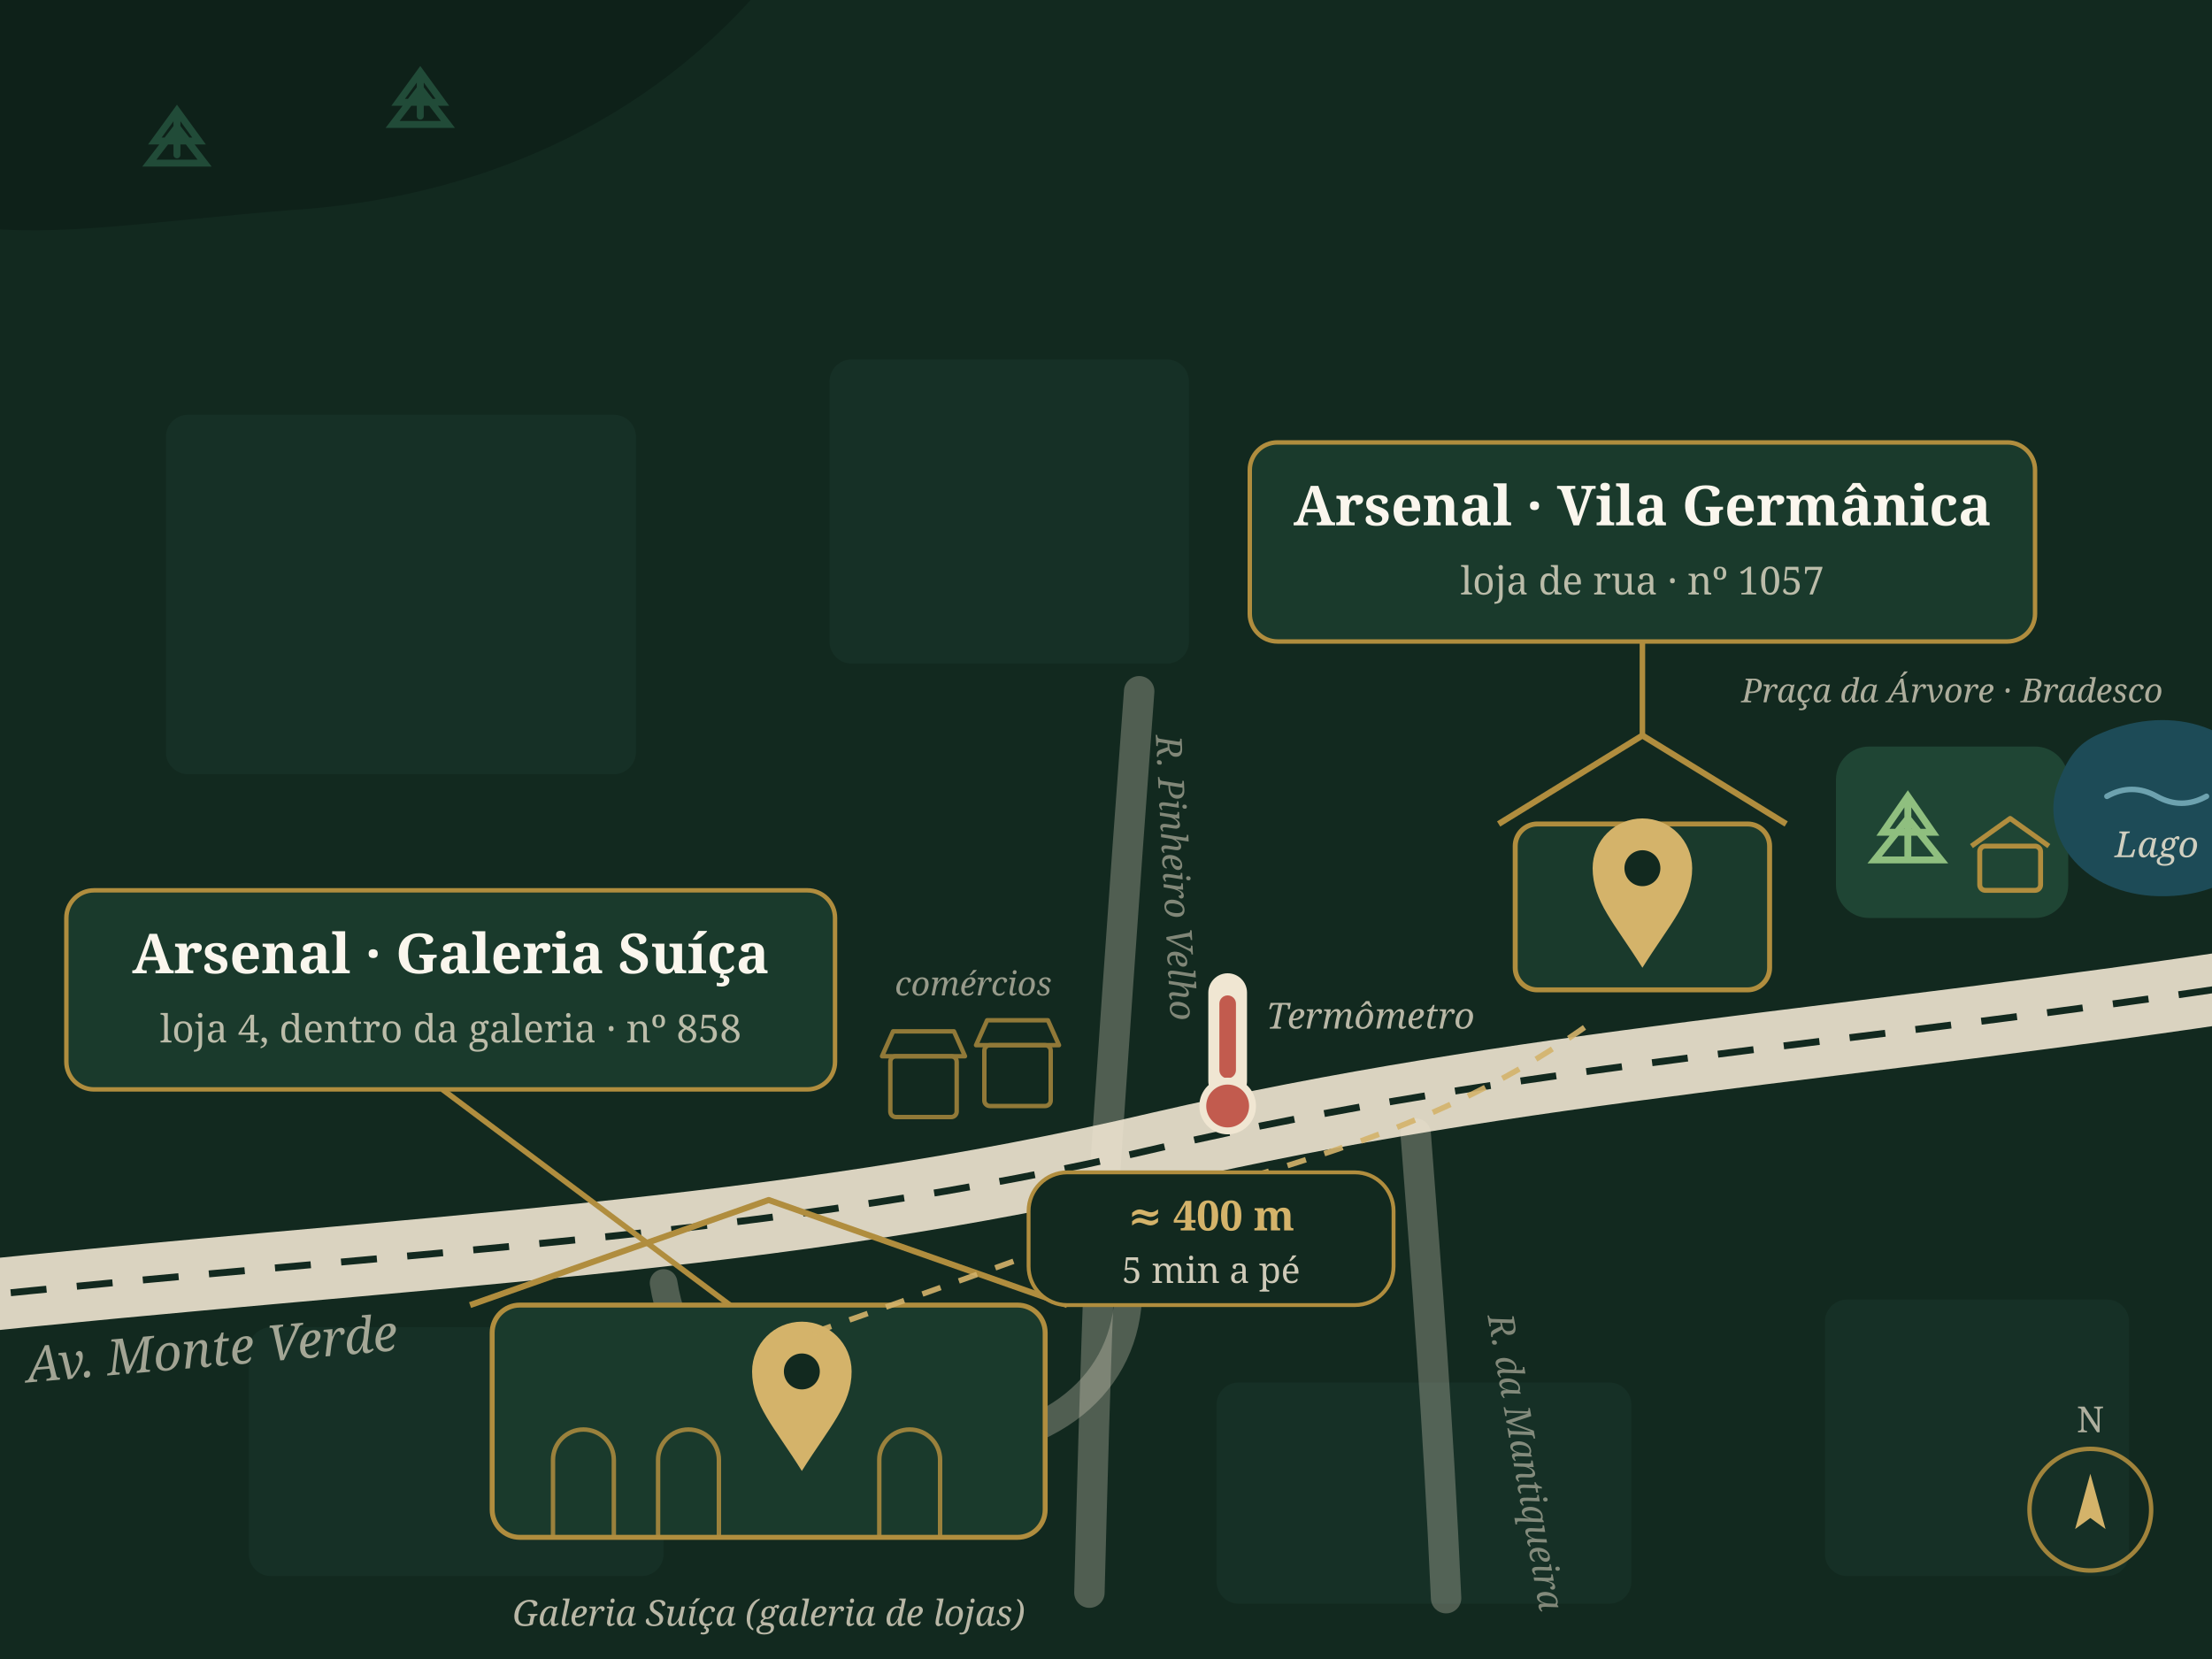
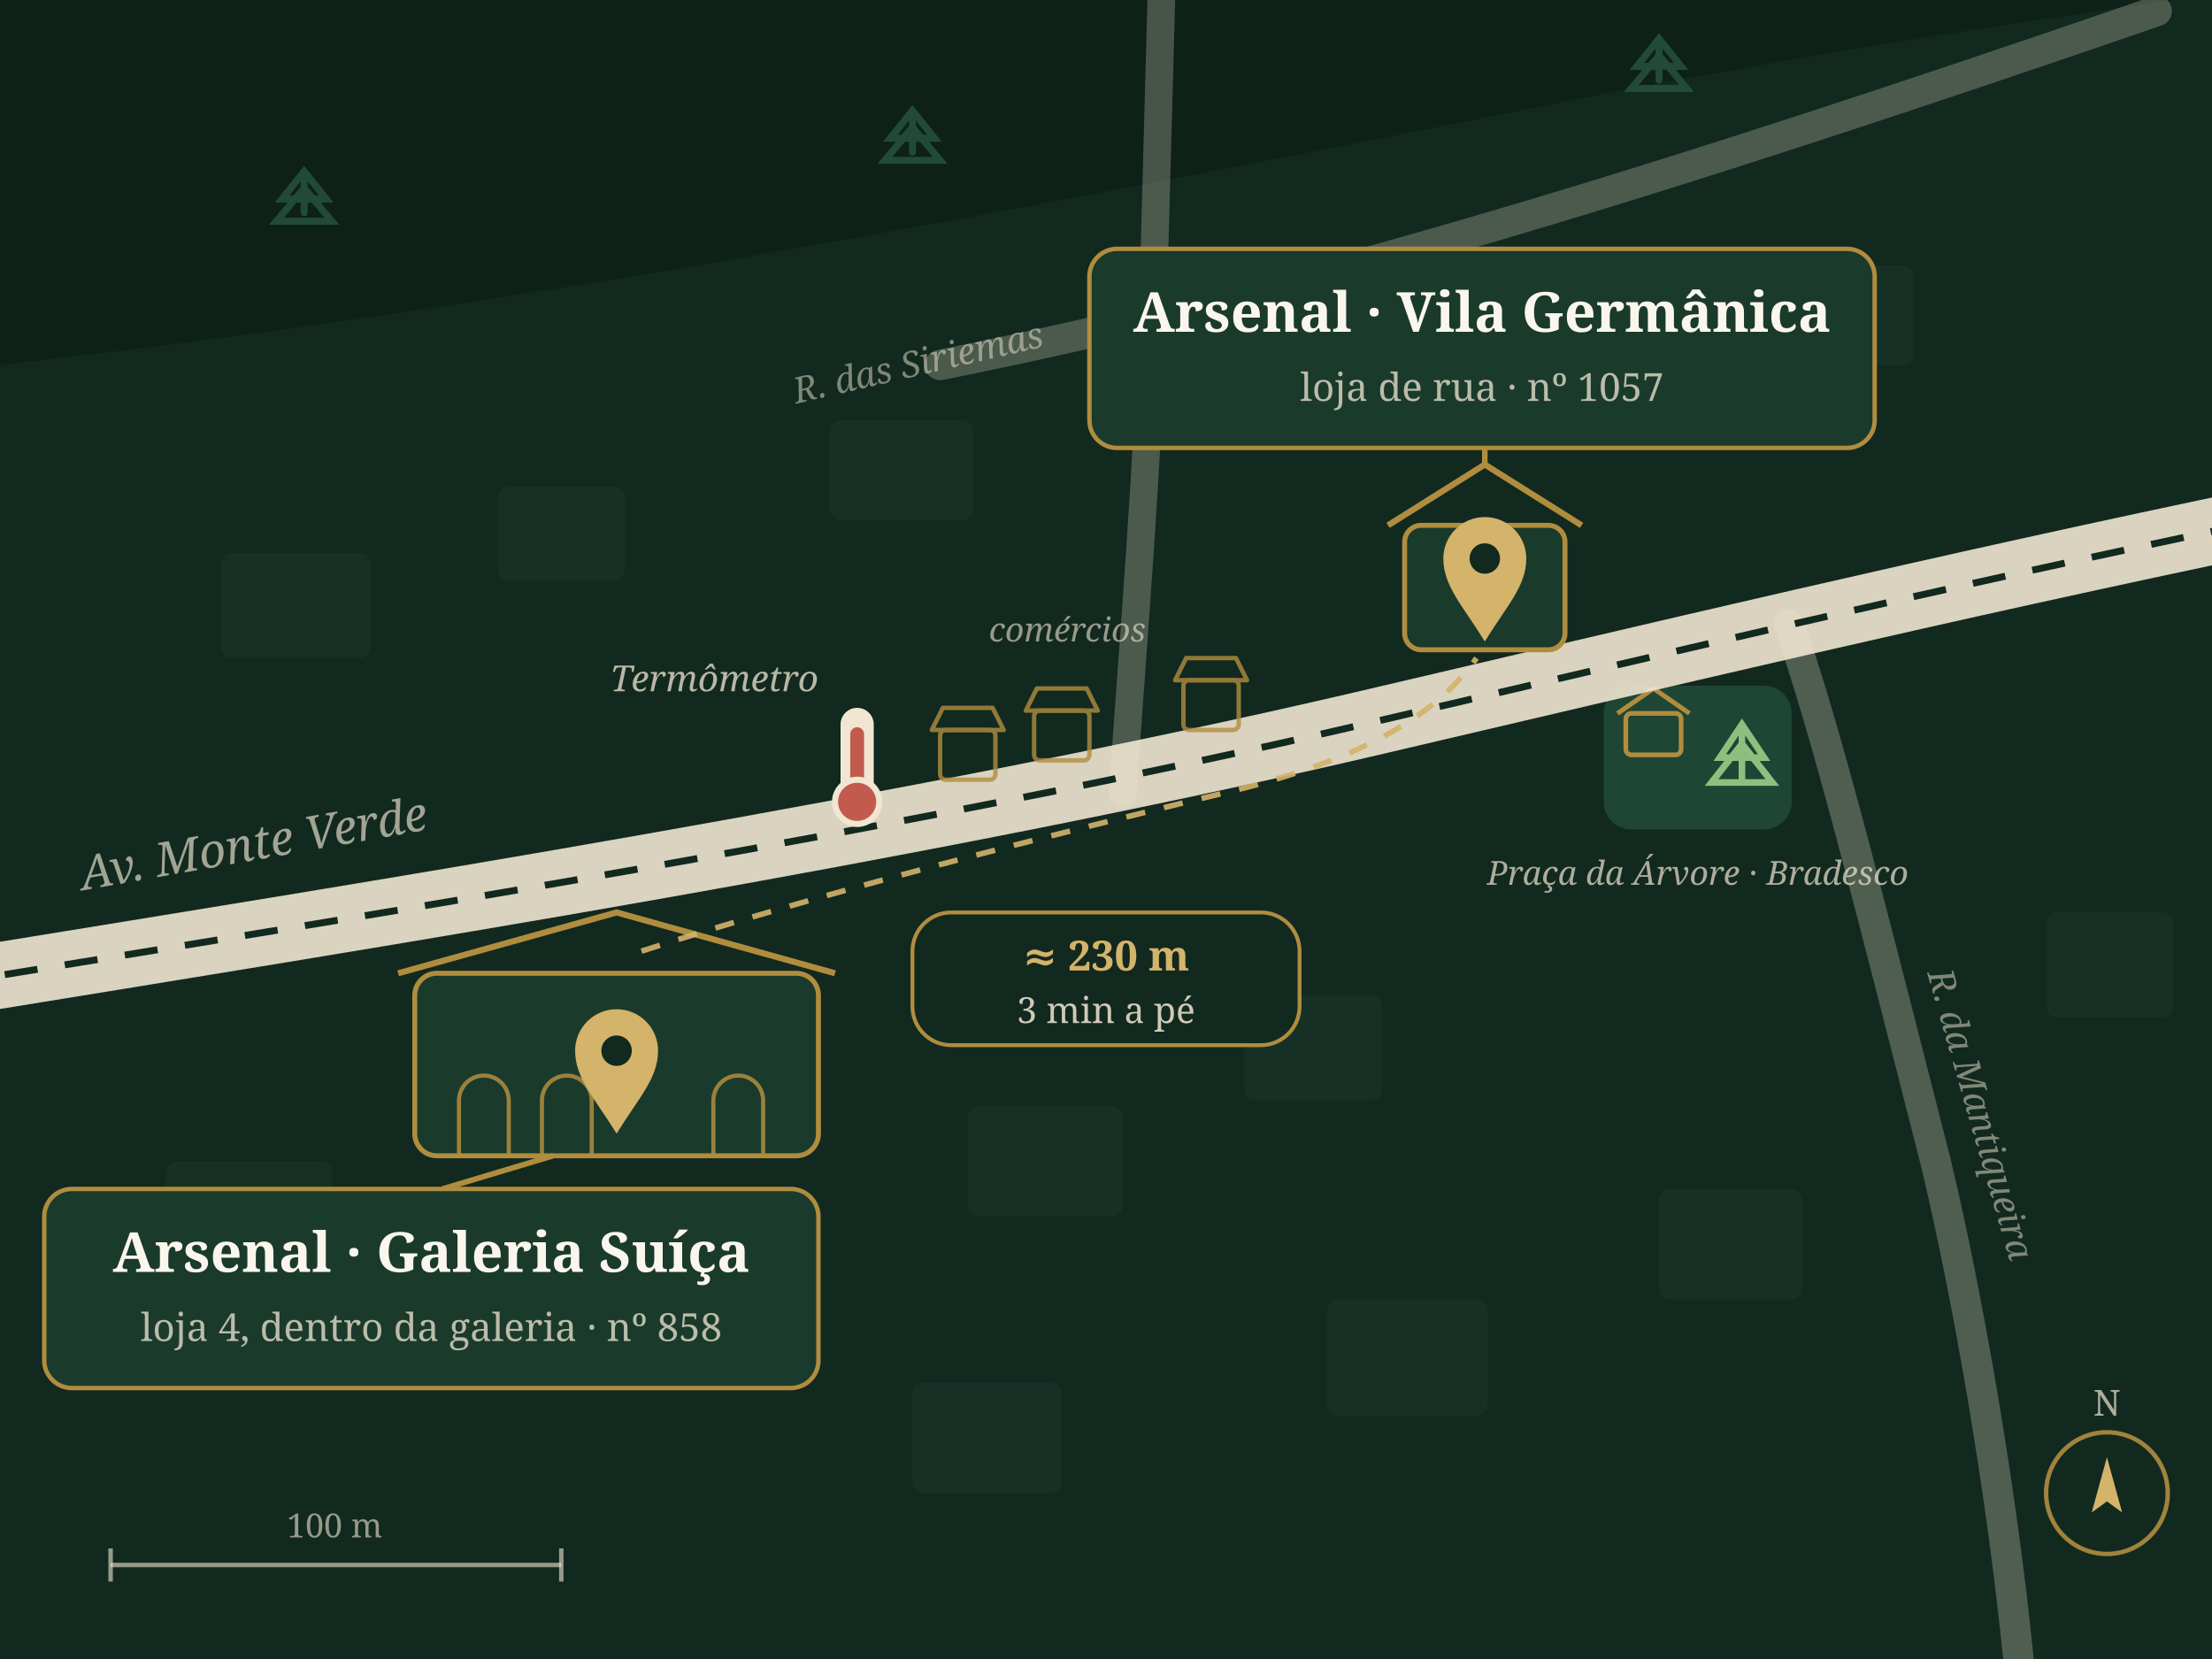
- <svg xmlns="http://www.w3.org/2000/svg" viewBox="0 0 800 600" role="img" aria-label="Mapa ilustrado da avenida principal de Monte Verde: Arsenal Galeria Suíça dentro da galeria no lado sul e Arsenal Vila Germânica, loja de rua no lado norte, a cerca de 400 metros (5 minutos a pé) uma da outra, com o Termômetro Oficial entre elas e a Praça da Árvore, o Bradesco e o lago no lado leste">
+ <svg xmlns="http://www.w3.org/2000/svg" viewBox="0 0 800 600" role="img" aria-label="Mapa fiel da avenida principal de Monte Verde: Arsenal Galeria Suíça dentro da galeria no lado sul e Arsenal Vila Germânica, loja de rua no lado norte, a cerca de 230 metros (3 minutos a pé) uma da outra, com o Termômetro Oficial e comércios entre elas e a Praça da Árvore com o Bradesco logo após a Vila Germânica">
  <rect width="800" height="600" fill="#12291F" />
-   <path d="M-10 -10 H280 C 235 46 170 72 105 76 C 55 80 20 86 -10 82 Z" fill="#0E2119" />
+   <path d="M0 132 C 180 112 360 78 560 38 C 650 20 730 8 800 -2 L 800 -20 L 0 -20 Z" fill="#0E2119" />
  <g stroke="#24503C" stroke-width="2.5" fill="none" stroke-linecap="round" opacity="0.9">
-     <path d="M64 40 l0 16 M64 40 l-8 11 h16 z M64 46 l-10 13 h20 z" />
-     <path d="M152 26 l0 16 M152 26 l-8 11 h16 z M152 32 l-10 13 h20 z" />
+     <path d="M110 62 l0 15 M110 62 l-8 10 h16 z M110 68 l-10 12 h20 z" />
+     <path d="M330 40 l0 15 M330 40 l-8 10 h16 z M330 46 l-10 12 h20 z" />
+     <path d="M600 14 l0 15 M600 14 l-8 10 h16 z M600 20 l-10 12 h20 z" />
  </g>
  <g fill="#163026">
-     <rect x="60" y="150" width="170" height="130" rx="8" />
-     <rect x="300" y="130" width="130" height="110" rx="8" />
-     <rect x="90" y="480" width="150" height="90" rx="8" />
-     <rect x="440" y="500" width="150" height="80" rx="8" />
-     <rect x="660" y="470" width="110" height="100" rx="8" />
+     <rect x="80" y="200" width="54" height="38" rx="4" />
+     <rect x="180" y="176" width="46" height="34" rx="4" />
+     <rect x="300" y="152" width="52" height="36" rx="4" />
+     <rect x="500" y="120" width="48" height="34" rx="4" />
+     <rect x="640" y="96" width="52" height="36" rx="4" />
+     <rect x="60" y="420" width="60" height="44" rx="4" />
+     <rect x="350" y="400" width="56" height="40" rx="4" />
+     <rect x="450" y="360" width="50" height="38" rx="4" />
+     <rect x="480" y="470" width="58" height="42" rx="4" />
+     <rect x="330" y="500" width="54" height="40" rx="4" />
+     <rect x="600" y="430" width="52" height="40" rx="4" />
+     <rect x="740" y="330" width="46" height="38" rx="4" />
  </g>
-   <g stroke="#F0E6D2" stroke-opacity="0.28" stroke-width="11" stroke-linecap="round" fill="none">
-     <path d="M412 250 C 406 330 402 390 398 448 C 396 498 395 538 394 576" />
-     <path d="M512 410 C 516 462 520 512 523 578" />
+   <path d="M340 132 C 470 106 600 66 780 4" stroke="#F0E6D2" stroke-opacity="0.26" stroke-width="11" fill="none" stroke-linecap="round" />
+   <text transform="translate(288 146) rotate(-13)" fill="#F0E6D2" fill-opacity="0.5" font-family="Georgia, serif" font-size="13" font-style="italic">R. das Siriemas</text>
+   <path d="M406 287 C 410 230 415 170 417 110 L 420 0" stroke="#F0E6D2" stroke-opacity="0.26" stroke-width="10" fill="none" stroke-linecap="round" />
+   <path d="M647 226 C 660 262 677 330 700 420 C 712 470 724 540 730 600" stroke="#F0E6D2" stroke-opacity="0.28" stroke-width="11" fill="none" stroke-linecap="round" />
+   <text transform="translate(697 352) rotate(74)" fill="#F0E6D2" fill-opacity="0.5" font-family="Georgia, serif" font-size="13" font-style="italic">R. da Mantiqueira</text>
+   <g>
+     <rect x="580" y="248" width="68" height="52" rx="10" fill="#1F4534" />
+     <g stroke="#B08D3E" stroke-width="1.7" fill="none" stroke-linejoin="round">
+       <rect x="588" y="258" width="20" height="15" rx="2" />
+       <path d="M585 258 L598 249 L611 258" />
+     </g>
+     <g stroke="#8FBF7F" stroke-width="2.4" fill="none" stroke-linecap="round">
+       <path d="M630 262 l0 20 M630 262 l-8 12 h16 z M630 269 l-11 14 h22 z" />
+     </g>
+     <text x="614" y="320" text-anchor="middle" fill="#F0E6D2" fill-opacity="0.7" font-family="Georgia, serif" font-size="12" font-style="italic">Praça da Árvore · Bradesco</text>
  </g>
-   <g fill="#F0E6D2" fill-opacity="0.5" font-family="Georgia, serif" font-size="13" font-style="italic">
-     <text transform="translate(418 266) rotate(87)">R. Pinheiro Velho</text>
-     <text transform="translate(538 476) rotate(80)">R. da Mantiqueira</text>
+   <path d="M-20 356 C 140 330 330 300 493 262 C 600 237 700 213 820 188" stroke="#F0E6D2" stroke-opacity="0.9" stroke-width="24" fill="none" stroke-linecap="round" />
+   <path d="M-20 356 C 140 330 330 300 493 262 C 600 237 700 213 820 188" stroke="#12291F" stroke-width="2.5" fill="none" stroke-dasharray="12 10" />
+   <text transform="translate(30 322) rotate(-10)" fill="#F0E6D2" fill-opacity="0.65" font-family="Georgia, serif" font-size="17" font-style="italic">Av. Monte Verde</text>
+   <g>
+     <rect x="304" y="256" width="12" height="38" rx="6" fill="#F0E6D2" />
+     <rect x="307.5" y="263" width="5" height="24" rx="2.5" fill="#C25B4E" />
+     <circle cx="310" cy="290" r="8" fill="#C25B4E" stroke="#F0E6D2" stroke-width="2.2" />
+     <text x="296" y="250" text-anchor="end" fill="#F0E6D2" fill-opacity="0.75" font-family="Georgia, serif" font-size="13" font-style="italic">Termômetro</text>
+   </g>
+   <g stroke="#B08D3E" stroke-width="1.6" fill="none" stroke-linejoin="round" opacity="0.8">
+     <rect x="340" y="264" width="20" height="18" rx="2" />
+     <path d="M337 264 h26 l-4 -8 h-18 z" />
+     <rect x="374" y="257" width="20" height="18" rx="2" />
+     <path d="M371 257 h26 l-4 -8 h-18 z" />
+     <rect x="428" y="246" width="20" height="18" rx="2" />
+     <path d="M425 246 h26 l-4 -8 h-18 z" />
+   </g>
+   <text x="386" y="232" text-anchor="middle" fill="#F0E6D2" fill-opacity="0.6" font-family="Georgia, serif" font-size="12" font-style="italic">comércios</text>
+   <g>
+     <rect x="150" y="352" width="146" height="66" rx="8" fill="#1A3A2C" stroke="#B08D3E" stroke-width="1.8" />
+     <path d="M144 352 L223 330 L302 352" fill="none" stroke="#B08D3E" stroke-width="2.2" stroke-linejoin="round" />
+     <g stroke="#B08D3E" stroke-width="1.5" fill="none" opacity="0.85">
+       <path d="M166 418 v-20 a9 9 0 0 1 18 0 v20" />
+       <path d="M196 418 v-20 a9 9 0 0 1 18 0 v20" />
+       <path d="M258 418 v-20 a9 9 0 0 1 18 0 v20" />
+     </g>
+     <path d="M223 410 C 215 397 208 390 208 380 a15 15 0 1 1 30 0 c0 10 -7 17 -15 30 Z" fill="#D4B36A" />
+     <circle cx="223" cy="380" r="5.5" fill="#12291F" />
+     <line x1="160" y1="430" x2="200" y2="418" stroke="#B08D3E" stroke-width="2" />
+     <rect x="16" y="430" width="280" height="72" rx="10" fill="#1A3A2C" stroke="#B08D3E" stroke-width="1.6" />
+     <text x="156" y="460" text-anchor="middle" fill="#FAF6ED" font-family="Georgia, serif" font-size="20" font-weight="bold">Arsenal · Galeria Suíça</text>
+     <text x="156" y="485" text-anchor="middle" fill="#F0E6D2" fill-opacity="0.75" font-family="Georgia, serif" font-size="14">loja 4, dentro da galeria · nº 858</text>
  </g>
  <g>
-     <rect x="664" y="270" width="84" height="62" rx="12" fill="#1F4534" />
-     <g stroke="#8FBF7F" stroke-width="2.5" fill="none" stroke-linecap="round">
-       <path d="M690 288 l0 22 M690 288 l-9 13 h18 z M690 296 l-12 15 h24 z" />
-     </g>
-     <g stroke="#B08D3E" stroke-width="1.8" fill="none" stroke-linejoin="round">
-       <rect x="716" y="306" width="22" height="16" rx="2" />
-       <path d="M713 306 L727 296 L741 306" />
-     </g>
-     <text x="706" y="254" text-anchor="middle" fill="#F0E6D2" fill-opacity="0.7" font-family="Georgia, serif" font-size="12" font-style="italic">Praça da Árvore · Bradesco</text>
+     <rect x="508" y="190" width="58" height="45" rx="6" fill="#1A3A2C" stroke="#B08D3E" stroke-width="1.8" />
+     <path d="M502 190 L537 168 L572 190" fill="none" stroke="#B08D3E" stroke-width="2.2" stroke-linejoin="round" />
+     <path d="M537 232 C 529 219 522 212 522 202 a15 15 0 1 1 30 0 c0 10 -7 17 -15 30 Z" fill="#D4B36A" />
+     <circle cx="537" cy="202" r="5.5" fill="#12291F" />
+     <line x1="537" y1="168" x2="537" y2="162" stroke="#B08D3E" stroke-width="2" />
+     <rect x="394" y="90" width="284" height="72" rx="10" fill="#1A3A2C" stroke="#B08D3E" stroke-width="1.6" />
+     <text x="536" y="120" text-anchor="middle" fill="#FAF6ED" font-family="Georgia, serif" font-size="20" font-weight="bold">Arsenal · Vila Germânica</text>
+     <text x="536" y="145" text-anchor="middle" fill="#F0E6D2" fill-opacity="0.75" font-family="Georgia, serif" font-size="14">loja de rua · nº 1057</text>
  </g>
  <g>
-     <path d="M758 266 C 784 254 810 262 820 284 C 828 306 808 326 778 324 C 752 322 738 302 744 284 C 748 273 752 269 758 266 Z" fill="#1D4B57" />
-     <path d="M762 288 q9 -5 18 0 t18 0" stroke="#8FC7D4" stroke-width="2" fill="none" stroke-linecap="round" opacity="0.7" />
-     <text x="780" y="310" text-anchor="middle" fill="#F0E6D2" fill-opacity="0.85" font-family="Georgia, serif" font-size="13" font-style="italic">Lago</text>
+     <path d="M232 344 C 300 322 380 302 450 285 C 500 272 522 255 534 238" stroke="#D4B36A" stroke-width="2" fill="none" stroke-dasharray="7 7" opacity="0.9" />
+     <rect x="330" y="330" width="140" height="48" rx="14" fill="#12291F" stroke="#B08D3E" stroke-width="1.4" />
+     <text x="400" y="351" text-anchor="middle" fill="#D4B36A" font-family="Georgia, serif" font-size="15" font-weight="bold">≈ 230 m</text>
+     <text x="400" y="370" text-anchor="middle" fill="#F0E6D2" fill-opacity="0.85" font-family="Georgia, serif" font-size="13">3 min a pé</text>
  </g>
-   <path d="M-20 470 C 150 452 280 448 420 415 C 550 385 670 378 820 355" stroke="#F0E6D2" stroke-opacity="0.9" stroke-width="26" fill="none" stroke-linecap="round" />
-   <path d="M-20 470 C 150 452 280 448 420 415 C 550 385 670 378 820 355" stroke="#12291F" stroke-width="2.5" fill="none" stroke-dasharray="13 11" />
-   <text transform="translate(10 500) rotate(-5)" fill="#F0E6D2" fill-opacity="0.65" font-family="Georgia, serif" font-size="18" font-style="italic">Av. Monte Verde</text>
-   <g stroke="#B08D3E" stroke-width="1.6" fill="none" stroke-linejoin="round" opacity="0.8">
-     <rect x="322" y="382" width="24" height="22" rx="2" />
-     <path d="M319 382 h30 l-4 -9 h-22 z" />
-     <rect x="356" y="378" width="24" height="22" rx="2" />
-     <path d="M353 378 h30 l-4 -9 h-22 z" />
+   <g stroke="#F0E6D2" stroke-opacity="0.6" stroke-width="1.6">
+     <line x1="40" y1="566" x2="203" y2="566" />
+     <line x1="40" y1="560" x2="40" y2="572" />
+     <line x1="203" y1="560" x2="203" y2="572" />
  </g>
-   <text x="352" y="360" text-anchor="middle" fill="#F0E6D2" fill-opacity="0.6" font-family="Georgia, serif" font-size="12" font-style="italic">comércios</text>
-   <g>
-     <rect x="437" y="352" width="14" height="46" rx="7" fill="#F0E6D2" />
-     <rect x="441" y="360" width="6" height="30" rx="3" fill="#C25B4E" />
-     <circle cx="444" cy="400" r="9" fill="#C25B4E" stroke="#F0E6D2" stroke-width="2.5" />
-     <text x="458" y="372" text-anchor="start" fill="#F0E6D2" fill-opacity="0.75" font-family="Georgia, serif" font-size="13" font-style="italic">Termômetro</text>
-   </g>
-   <path d="M240 464 C 246 502 278 522 328 524 C 378 526 406 502 408 470" stroke="#F0E6D2" stroke-opacity="0.28" stroke-width="10" fill="none" stroke-linecap="round" />
-   <g>
-     <rect x="178" y="472" width="200" height="84" rx="10" fill="#1A3A2C" stroke="#B08D3E" stroke-width="1.8" />
-     <path d="M170 472 L278 434 L386 472" fill="none" stroke="#B08D3E" stroke-width="2.2" stroke-linejoin="round" />
-     <g stroke="#B08D3E" stroke-width="1.6" fill="none" opacity="0.85">
-       <path d="M200 556 v-28 a11 11 0 0 1 22 0 v28" />
-       <path d="M238 556 v-28 a11 11 0 0 1 22 0 v28" />
-       <path d="M318 556 v-28 a11 11 0 0 1 22 0 v28" />
-     </g>
-     <text x="278" y="588" text-anchor="middle" fill="#F0E6D2" fill-opacity="0.75" font-family="Georgia, serif" font-size="13" font-style="italic">Galeria Suíça (galeria de lojas)</text>
-     <path d="M290 532 C 280 516 272 508 272 496 a18 18 0 1 1 36 0 c0 12 -8 20 -18 36 Z" fill="#D4B36A" />
-     <circle cx="290" cy="496" r="6.5" fill="#12291F" />
-     <line x1="160" y1="394" x2="264" y2="472" stroke="#B08D3E" stroke-width="2" />
-     <rect x="24" y="322" width="278" height="72" rx="10" fill="#1A3A2C" stroke="#B08D3E" stroke-width="1.6" />
-     <text x="163" y="352" text-anchor="middle" fill="#FAF6ED" font-family="Georgia, serif" font-size="20" font-weight="bold">Arsenal · Galeria Suíça</text>
-     <text x="163" y="377" text-anchor="middle" fill="#F0E6D2" fill-opacity="0.75" font-family="Georgia, serif" font-size="14">loja 4, dentro da galeria · nº 858</text>
-   </g>
-   <g>
-     <rect x="548" y="298" width="92" height="60" rx="8" fill="#1A3A2C" stroke="#B08D3E" stroke-width="1.8" />
-     <path d="M542 298 L594 266 L646 298" fill="none" stroke="#B08D3E" stroke-width="2.2" stroke-linejoin="round" />
-     <path d="M594 350 C 584 334 576 326 576 314 a18 18 0 1 1 36 0 c0 12 -8 20 -18 36 Z" fill="#D4B36A" />
-     <circle cx="594" cy="314" r="6.5" fill="#12291F" />
-     <line x1="594" y1="266" x2="594" y2="232" stroke="#B08D3E" stroke-width="2" />
-     <rect x="452" y="160" width="284" height="72" rx="10" fill="#1A3A2C" stroke="#B08D3E" stroke-width="1.6" />
-     <text x="594" y="190" text-anchor="middle" fill="#FAF6ED" font-family="Georgia, serif" font-size="20" font-weight="bold">Arsenal · Vila Germânica</text>
-     <text x="594" y="215" text-anchor="middle" fill="#F0E6D2" fill-opacity="0.75" font-family="Georgia, serif" font-size="14">loja de rua · nº 1057</text>
-   </g>
-   <g>
-     <path d="M294 482 C 340 466 400 444 444 428 C 500 412 540 396 578 368" stroke="#D4B36A" stroke-width="2" fill="none" stroke-dasharray="7 7" opacity="0.9" />
-     <rect x="372" y="424" width="132" height="48" rx="14" fill="#12291F" stroke="#B08D3E" stroke-width="1.4" />
-     <text x="438" y="445" text-anchor="middle" fill="#D4B36A" font-family="Georgia, serif" font-size="15" font-weight="bold">≈ 400 m</text>
-     <text x="438" y="464" text-anchor="middle" fill="#F0E6D2" fill-opacity="0.85" font-family="Georgia, serif" font-size="13">5 min a pé</text>
-   </g>
-   <g transform="translate(756 546)">
+   <text x="121" y="556" text-anchor="middle" fill="#F0E6D2" fill-opacity="0.6" font-family="Georgia, serif" font-size="12">100 m</text>
+   <g transform="translate(762 540)">
    <circle r="22" fill="none" stroke="#B08D3E" stroke-width="1.6" opacity="0.9" />
    <path d="M0 -13 L5.5 7 L0 3 L-5.5 7 Z" fill="#D4B36A" />
    <text y="-28" text-anchor="middle" fill="#F0E6D2" fill-opacity="0.7" font-family="Georgia, serif" font-size="13">N</text>
  </g>
</svg>
